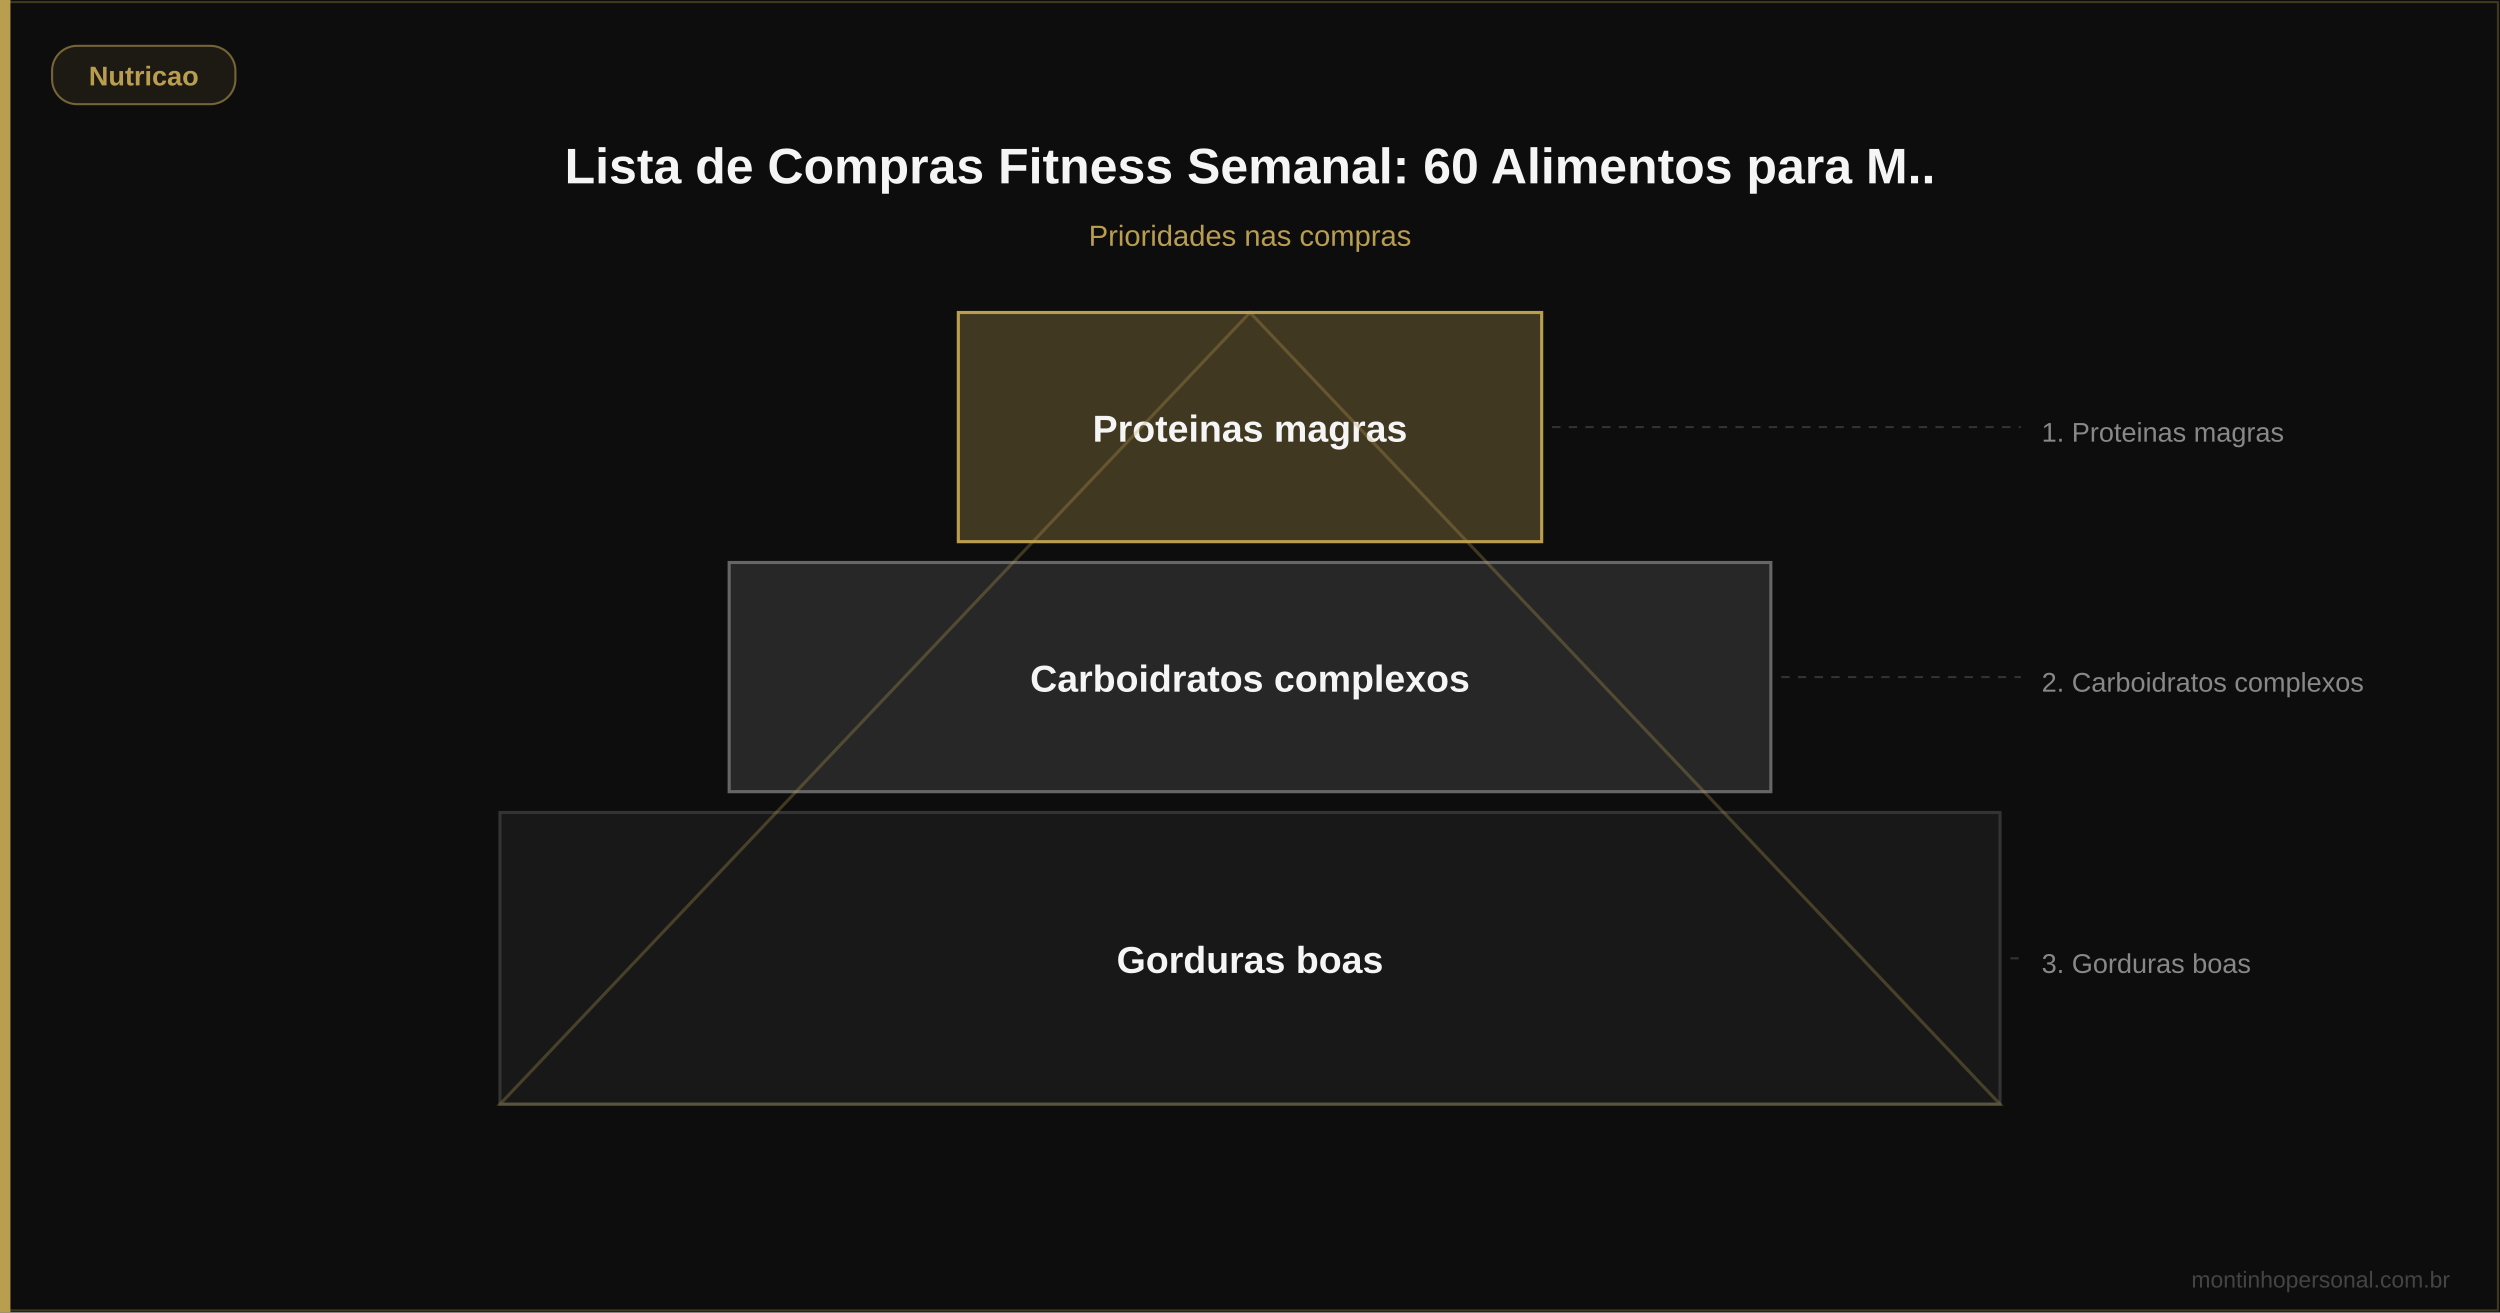
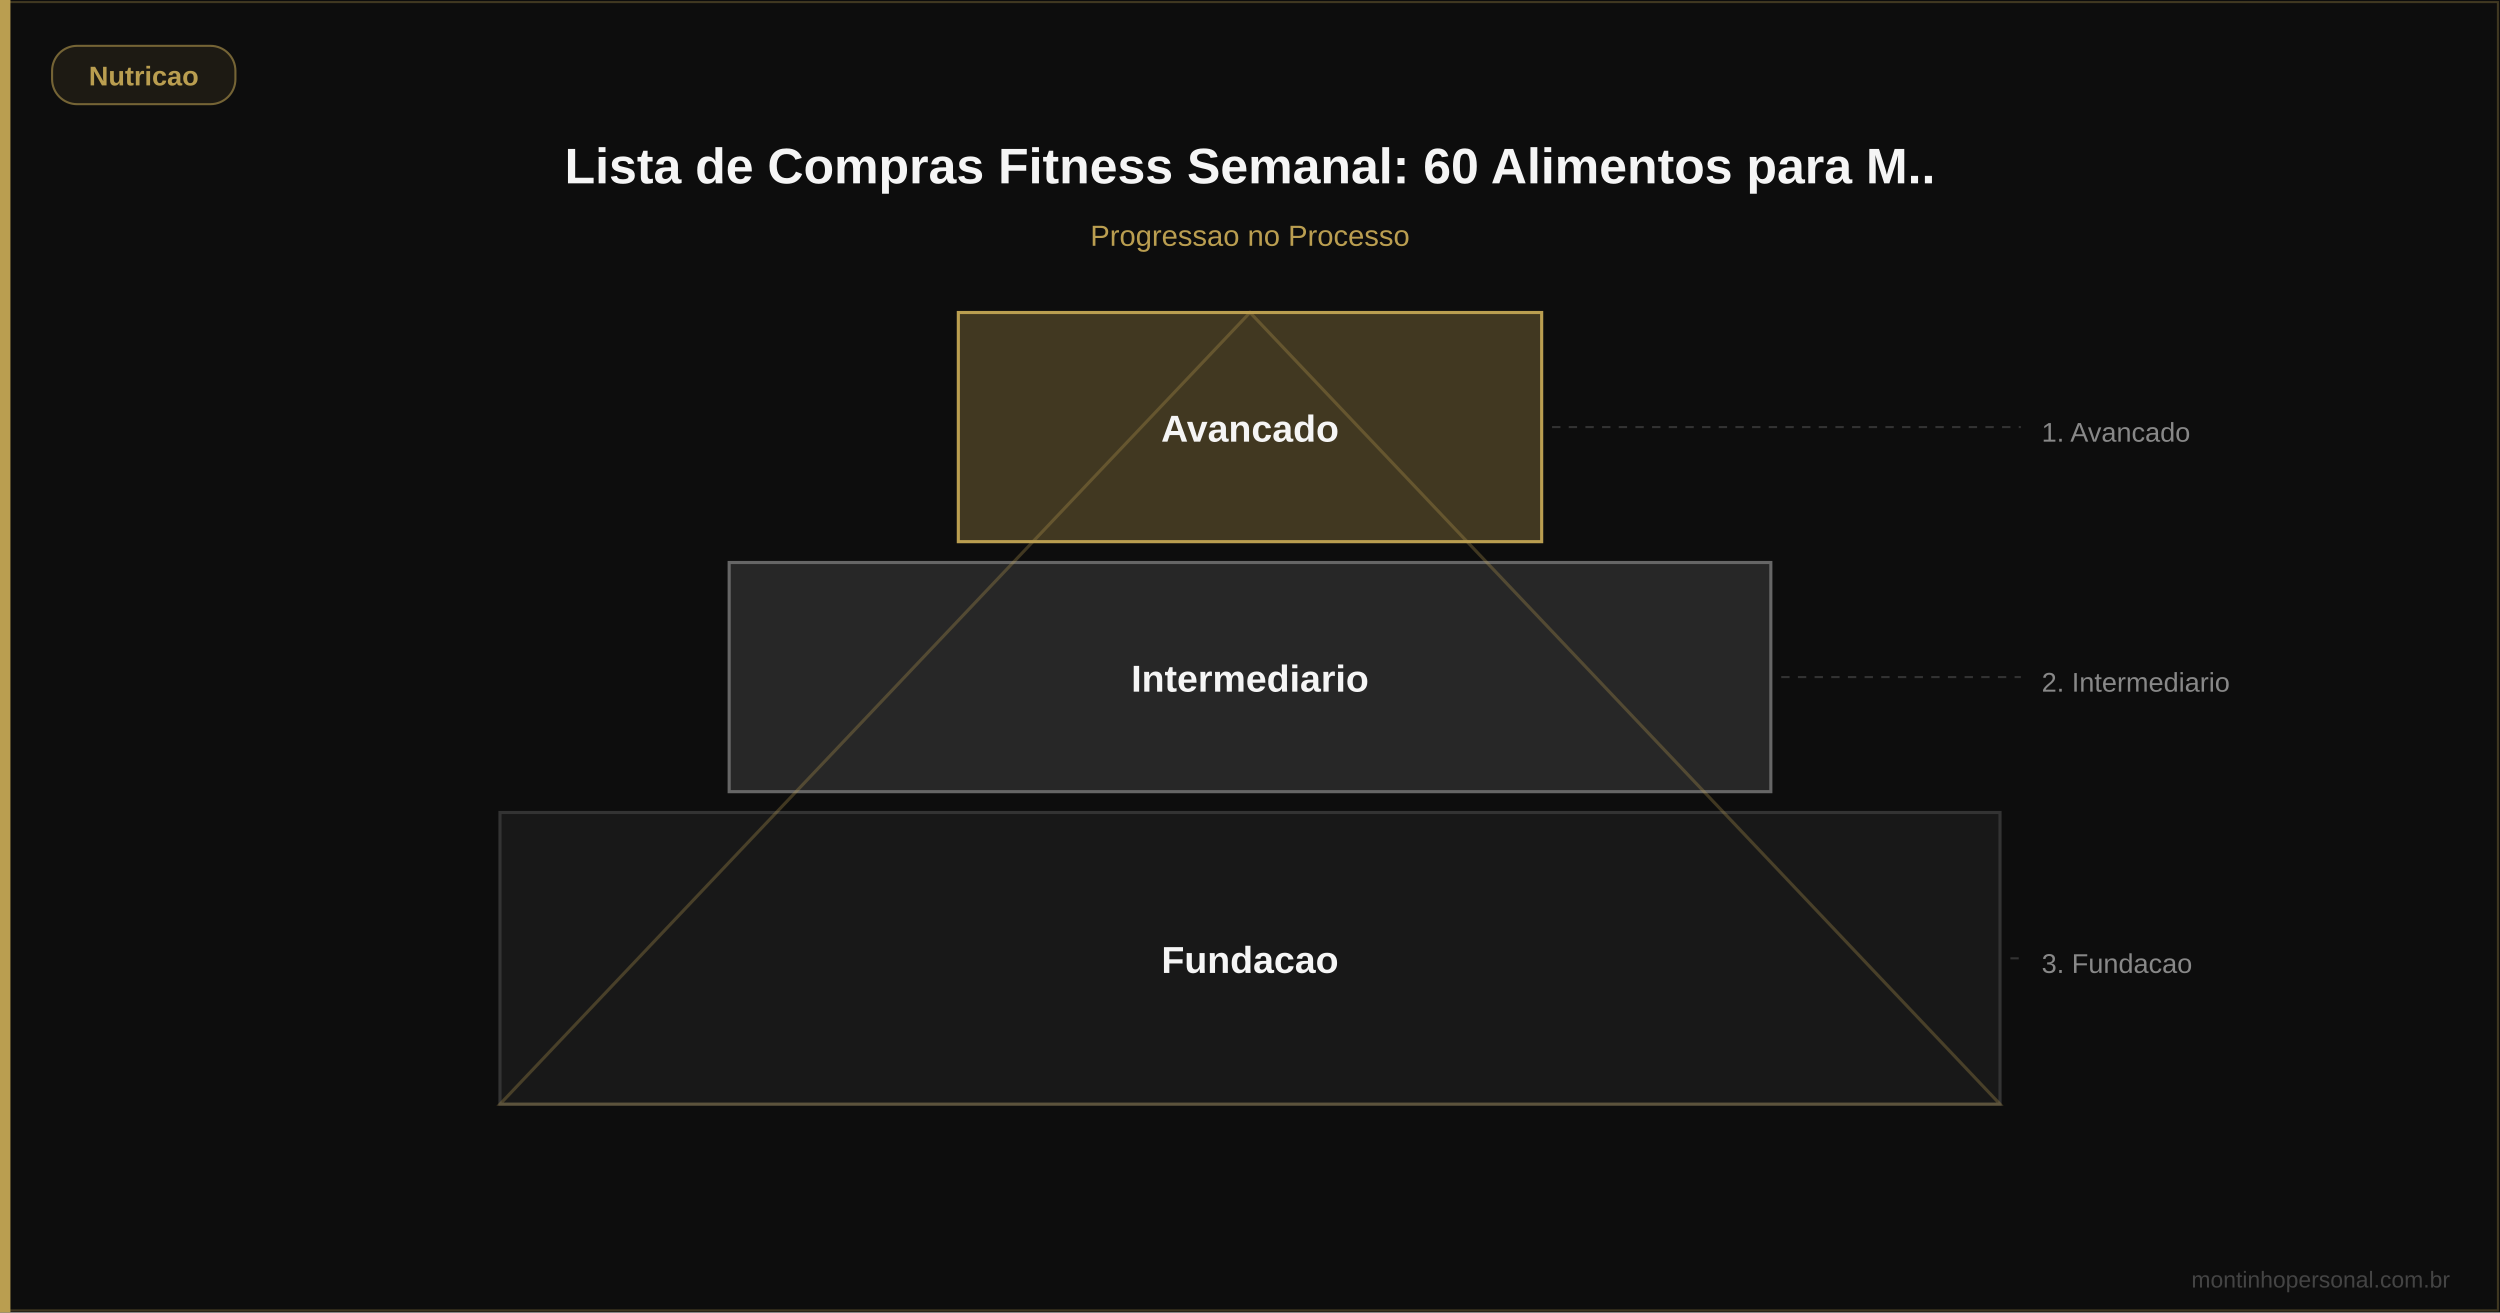
<svg xmlns="http://www.w3.org/2000/svg" viewBox="0 0 1200 630" width="1200" height="630" role="img" aria-label="Lista de Compras Fitness Semanal: 60 Alimentos para Musculo e Emagre..">
  <rect width="1200" height="630" fill="#0d0d0d" />
  <rect x="0" y="0" width="5" height="630" fill="#BA9E50" />
  <rect x="1" y="1" width="1198" height="628" fill="none" stroke="#BA9E50" stroke-width="1" opacity="0.3" />
  <rect x="25" y="22" width="88" height="28" rx="12" fill="#BA9E50" fill-opacity="0.15" stroke="#BA9E50" stroke-width="1" opacity="0.6" />
  <text x="69" y="41" font-family="Arial,sans-serif" font-size="13" fill="#BA9E50" text-anchor="middle" font-weight="600">Nutricao</text>
  <text x="600" y="88" font-family="Arial,sans-serif" font-size="24" fill="#F5F5F5" text-anchor="middle" font-weight="bold">Lista de Compras Fitness Semanal: 60 Alimentos para M..</text>
-   <text x="600" y="118" font-family="Arial,sans-serif" font-size="14" fill="#BA9E50" text-anchor="middle">Prioridades nas compras</text>
+   <text x="600" y="118" font-family="Arial,sans-serif" font-size="14" fill="#BA9E50" text-anchor="middle">Progressao no Processo</text>
  <polygon points="460,150 740,150 740,260 460,260" fill="#BA9E50" fill-opacity="0.3" stroke="#BA9E50" stroke-width="1.5" />
-   <text x="600" y="212" font-family="Arial,sans-serif" font-size="18" fill="#F5F5F5" text-anchor="middle" font-weight="600">Proteinas magras</text>
-   <text x="980" y="212" font-family="Arial,sans-serif" font-size="13" fill="#888888">1. Proteinas magras</text>
+   <text x="600" y="212" font-family="Arial,sans-serif" font-size="18" fill="#F5F5F5" text-anchor="middle" font-weight="600">Avancado</text>
+   <text x="980" y="212" font-family="Arial,sans-serif" font-size="13" fill="#888888">1. Avancado</text>
  <line x1="745" y1="205" x2="970" y2="205" stroke="#333" stroke-width="1" stroke-dasharray="4,4" />
  <polygon points="350,270 850,270 850,380 350,380" fill="#666" fill-opacity="0.3" stroke="#666" stroke-width="1.5" />
-   <text x="600" y="332" font-family="Arial,sans-serif" font-size="18" fill="#F5F5F5" text-anchor="middle" font-weight="600">Carboidratos complexos</text>
-   <text x="980" y="332" font-family="Arial,sans-serif" font-size="13" fill="#888888">2. Carboidratos complexos</text>
+   <text x="600" y="332" font-family="Arial,sans-serif" font-size="18" fill="#F5F5F5" text-anchor="middle" font-weight="600">Intermediario</text>
+   <text x="980" y="332" font-family="Arial,sans-serif" font-size="13" fill="#888888">2. Intermediario</text>
  <line x1="855" y1="325" x2="970" y2="325" stroke="#333" stroke-width="1" stroke-dasharray="4,4" />
  <polygon points="240,390 960,390 960,530 240,530" fill="#333" fill-opacity="0.3" stroke="#333" stroke-width="1.5" />
-   <text x="600" y="467" font-family="Arial,sans-serif" font-size="18" fill="#F5F5F5" text-anchor="middle" font-weight="600">Gorduras boas</text>
-   <text x="980" y="467" font-family="Arial,sans-serif" font-size="13" fill="#888888">3. Gorduras boas</text>
+   <text x="600" y="467" font-family="Arial,sans-serif" font-size="18" fill="#F5F5F5" text-anchor="middle" font-weight="600">Fundacao</text>
+   <text x="980" y="467" font-family="Arial,sans-serif" font-size="13" fill="#888888">3. Fundacao</text>
  <line x1="965" y1="460" x2="970" y2="460" stroke="#333" stroke-width="1" stroke-dasharray="4,4" />
  <polygon points="600,150 240,530 960,530" fill="none" stroke="#BA9E50" stroke-width="1.5" stroke-opacity="0.3" />
  <text x="1176" y="618" font-family="Arial,sans-serif" font-size="11" fill="#444" text-anchor="end">montinhopersonal.com.br</text>
</svg>
